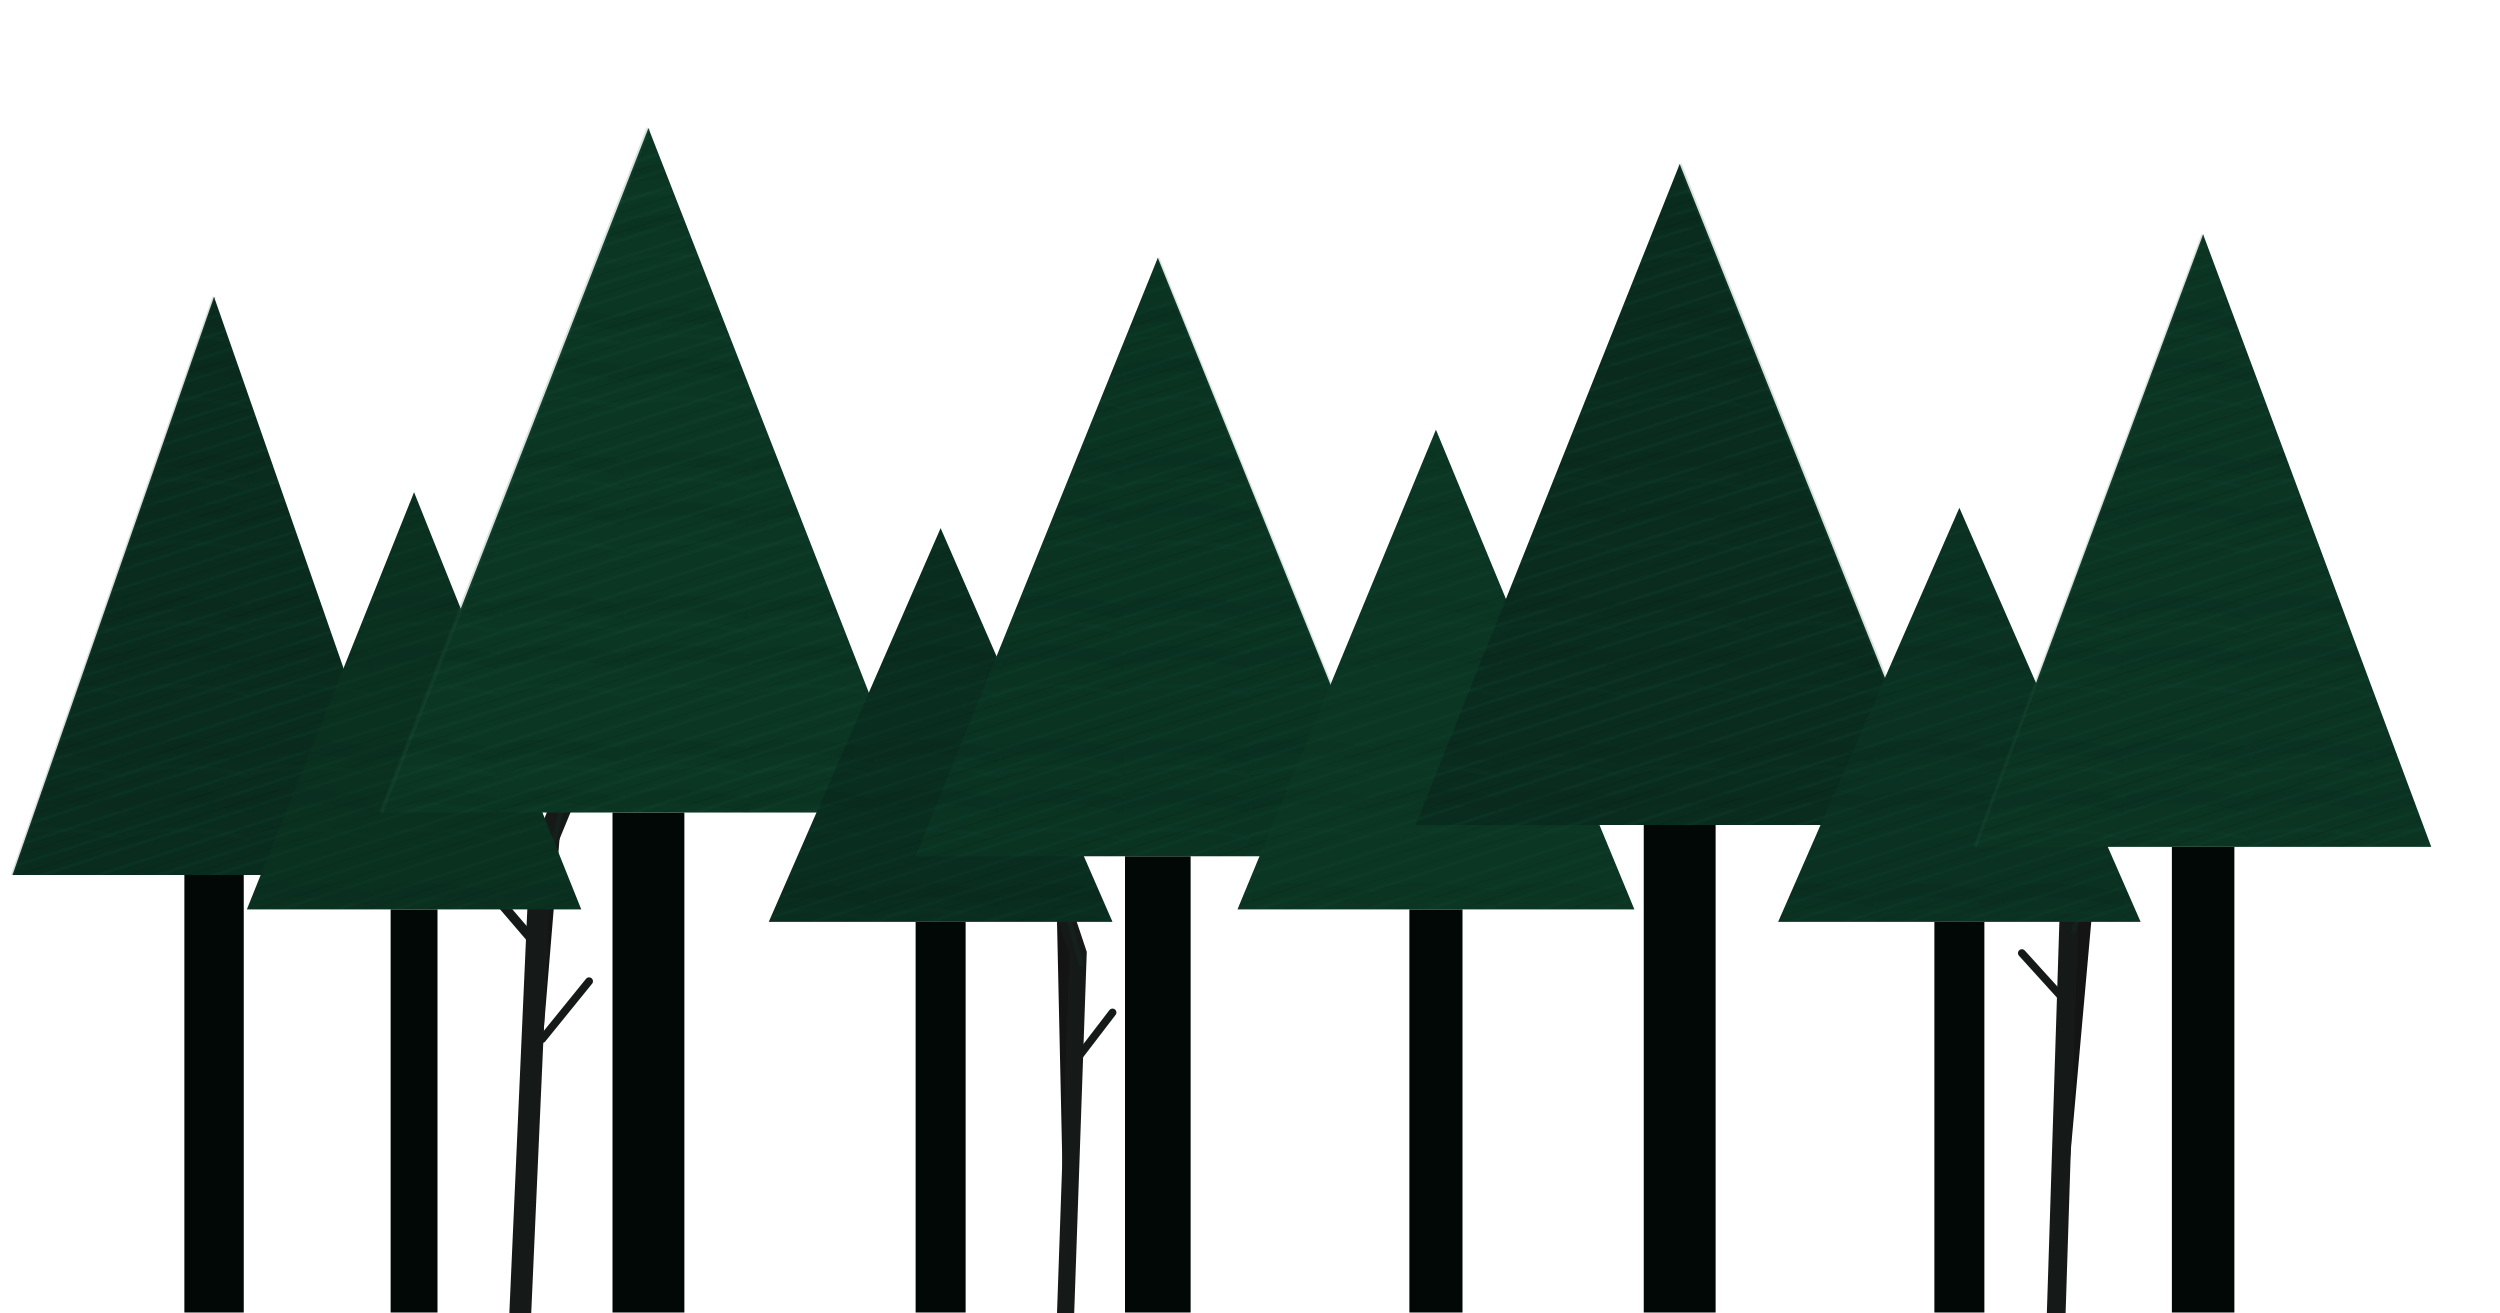
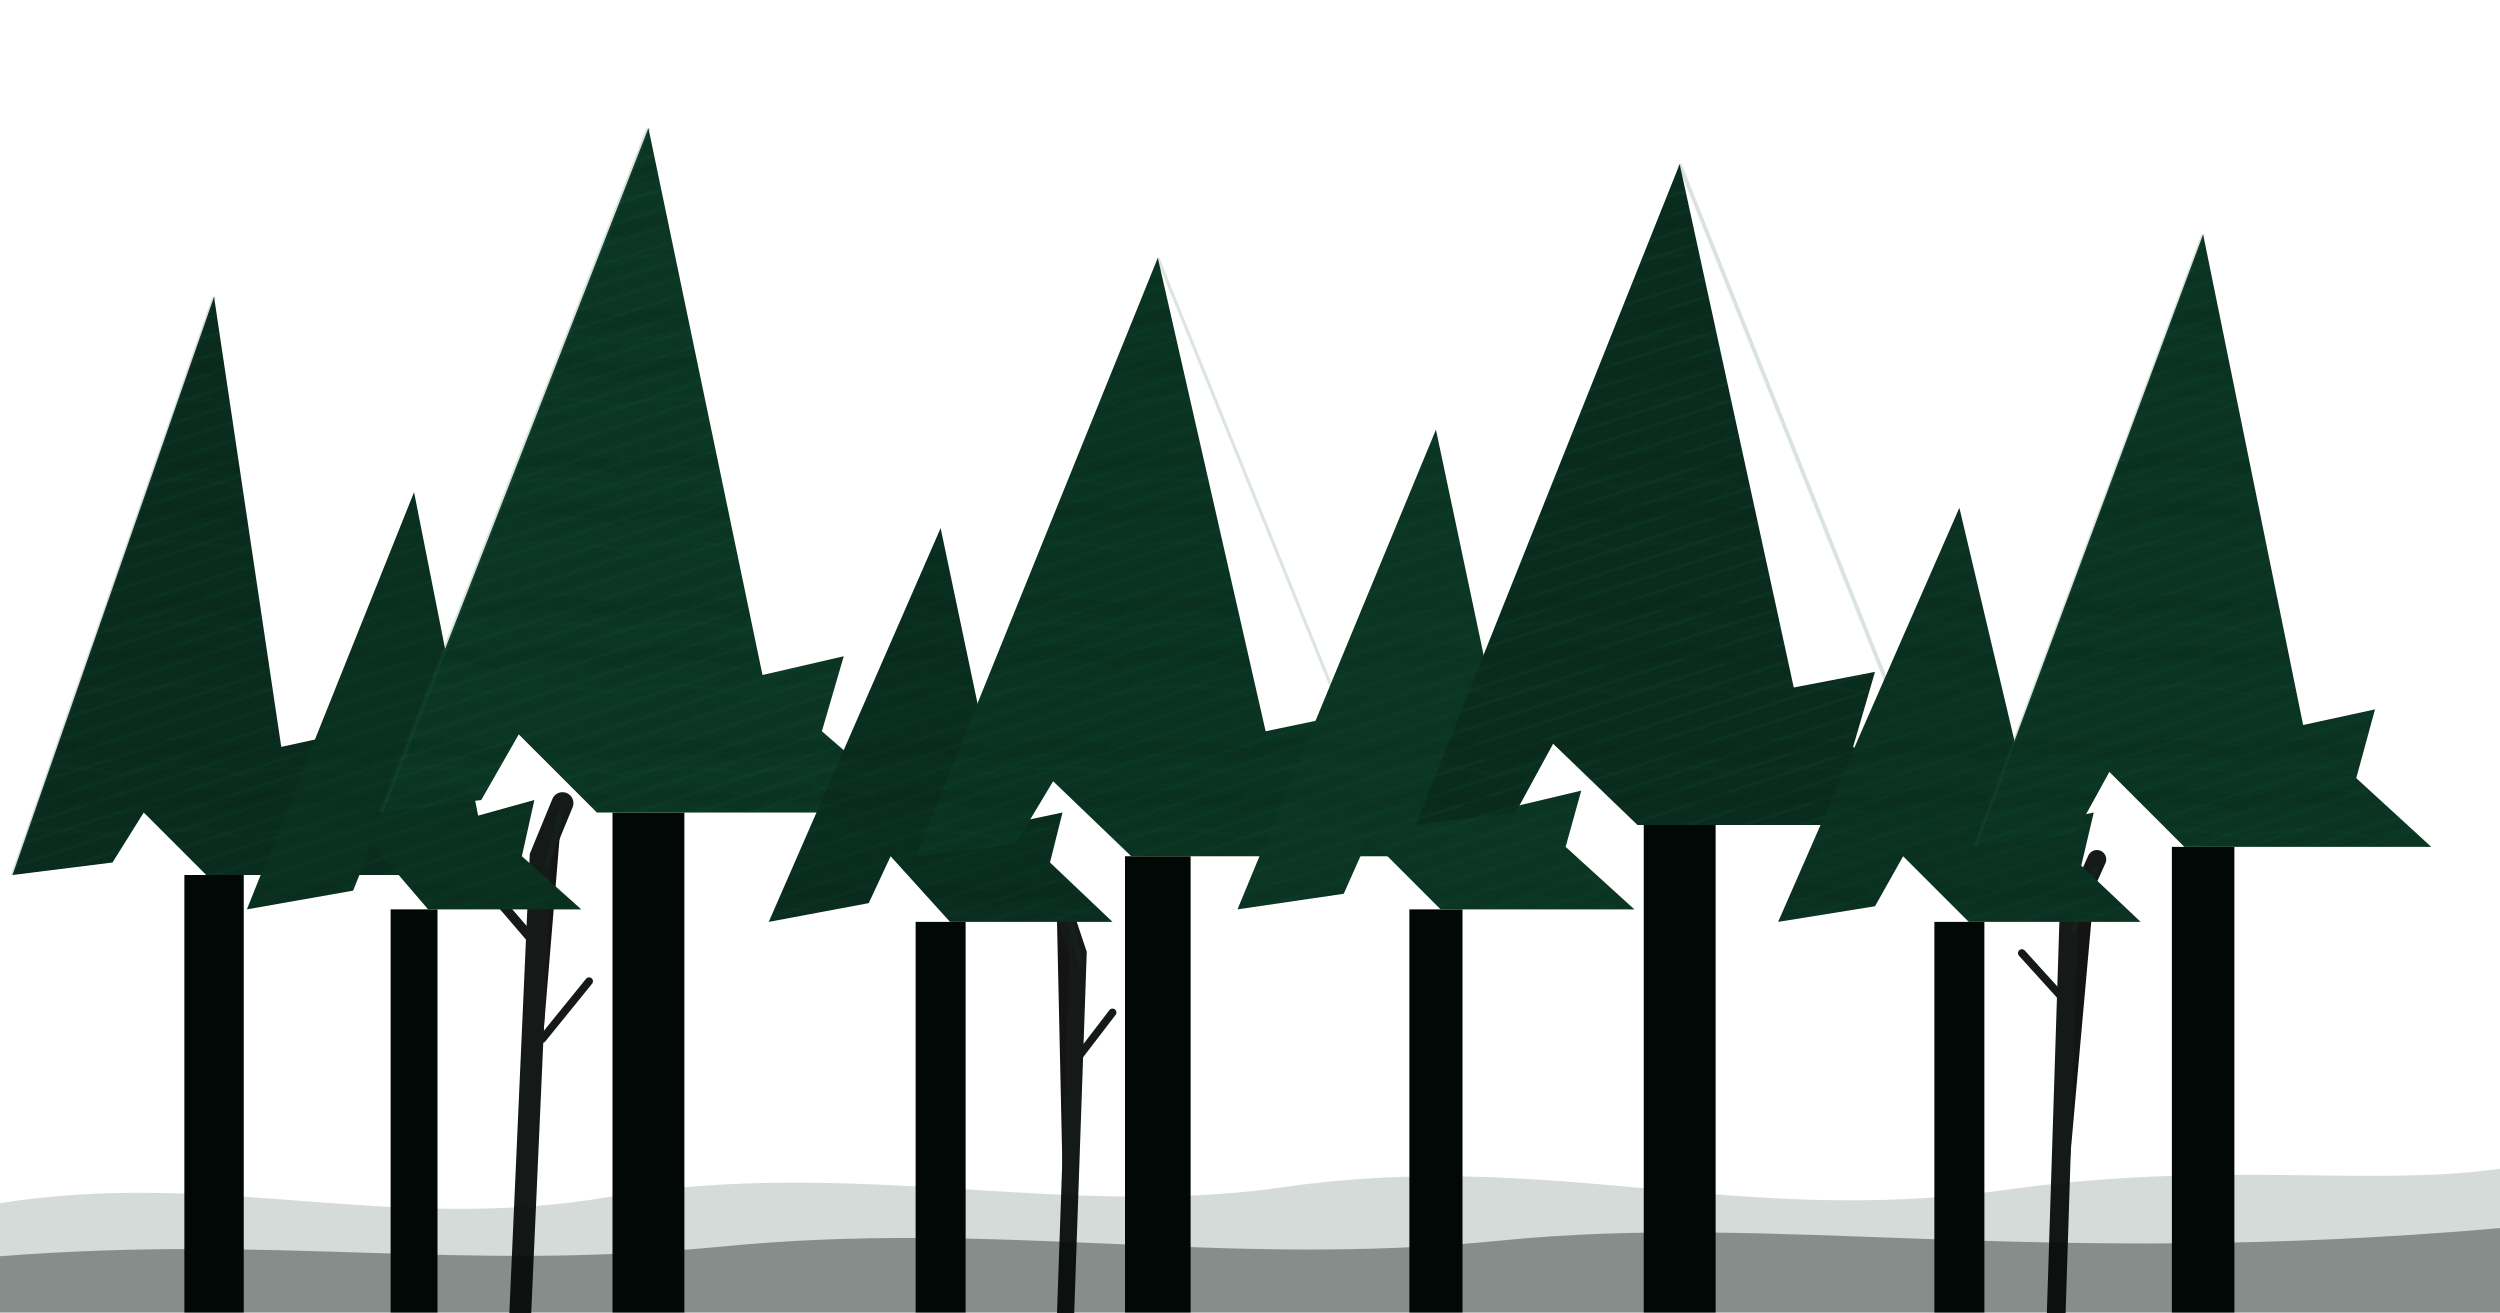
<svg xmlns="http://www.w3.org/2000/svg" viewBox="0 0 1600 840" preserveAspectRatio="none">
  <defs>
    <pattern id="needles-front" width="34" height="34" patternUnits="userSpaceOnUse" patternTransform="rotate(-18)">
      <path d="M0 8 H34 M0 20 H34 M0 31 H34" stroke="#176645" stroke-width="2" opacity="0.20" />
      <path d="M0 14 H34 M0 26 H34" stroke="#020a06" stroke-width="1" opacity="0.18" />
    </pattern>
    <pattern id="branch-shadow-front" width="80" height="92" patternUnits="userSpaceOnUse">
      <path d="M0 22 C18 16 42 16 80 24 M0 54 C26 47 54 49 80 56" fill="none" stroke="#020805" stroke-width="9" opacity="0.12" />
      <path d="M0 35 C30 28 58 31 80 37 M0 75 C24 69 52 70 80 77" fill="none" stroke="#1a6a49" stroke-width="3" opacity="0.08" />
    </pattern>
  </defs>
  <rect width="1600" height="840" fill="none" />
+   <path d="M0 770 C140 748 250 790 390 766 C545 740 680 780 820 760 C990 735 1110 785 1280 762 C1420 742 1515 760 1600 748 L1600 840 L0 840 Z" fill="#173728" opacity="0.18" />
+   <path d="M0 804 C180 790 290 814 460 798 C640 780 780 812 960 794 C1140 776 1300 812 1600 786 L1600 840 L0 840 Z" fill="#06100c" opacity="0.38" />
  <g stroke="#010604" stroke-linecap="round" opacity="0.92">
    <path d="M333 840 L346 548 L360 514" stroke-width="14" />
    <path d="M348 610 L318 575" stroke-width="6" />
    <path d="M347 665 L377 628" stroke-width="5" />
    <path d="M682 840 L690 610 L676 568" stroke-width="11" />
    <path d="M689 678 L712 648" stroke-width="5" />
    <path d="M1316 840 L1324 590 L1342 550" stroke-width="12" />
    <path d="M1323 642 L1294 610" stroke-width="5" />
  </g>
  <g stroke="#143f2e" stroke-linecap="round" opacity="0.18">
    <path d="M350 555 L359 520" stroke-width="3" />
    <path d="M692 617 L680 574" stroke-width="3" />
    <path d="M1327 596 L1341 556" stroke-width="3" />
  </g>
  <g>
    <rect x="118" y="560" width="38" height="280" fill="#010805" />
-     <polygon fill="#092c1e" points="137,190 8,560 266,560" />
-     <polygon fill="url(#needles-front)" opacity="0.48" points="137,190 8,560 266,560" />
-     <polygon fill="url(#branch-shadow-front)" opacity="0.44" points="137,190 8,560 266,560" />
+     <polygon fill="#092c1e" points="137,190 8,560 72,552 92,520 132,560 266,560 214,512 226,468 180,478" />
+     <polygon fill="url(#needles-front)" opacity="0.48" points="137,190 8,560 72,552 92,520 132,560 266,560 214,512 226,468 180,478" />
+     <polygon fill="url(#branch-shadow-front)" opacity="0.44" points="137,190 8,560 72,552 92,520 132,560 266,560 214,512 226,468 180,478" />
    <polyline points="137,190 8,560" fill="none" stroke="#214f3d" stroke-width="2" opacity="0.18" />
    <rect x="250" y="582" width="30" height="258" fill="#010805" />
-     <polygon fill="#0a3020" points="265,315 158,582 372,582" />
-     <polygon fill="url(#needles-front)" opacity="0.40" points="265,315 158,582 372,582" />
-     <polygon fill="url(#branch-shadow-front)" opacity="0.36" points="265,315 158,582 372,582" />
+     <polygon fill="#0a3020" points="265,315 158,582 226,570 238,540 274,582 372,582 334,548 342,512 306,522" />
+     <polygon fill="url(#needles-front)" opacity="0.40" points="265,315 158,582 226,570 238,540 274,582 372,582 334,548 342,512 306,522" />
+     <polygon fill="url(#branch-shadow-front)" opacity="0.36" points="265,315 158,582 226,570 238,540 274,582 372,582 334,548 342,512 306,522" />
    <rect x="392" y="520" width="46" height="320" fill="#010805" />
-     <polygon fill="#0b3624" points="415,82 244,520 586,520" />
-     <polygon fill="url(#needles-front)" opacity="0.50" points="415,82 244,520 586,520" />
-     <polygon fill="url(#branch-shadow-front)" opacity="0.46" points="415,82 244,520 586,520" />
+     <polygon fill="#0b3624" points="415,82 244,520 308,512 332,470 382,520 586,520 526,468 540,420 488,432" />
+     <polygon fill="url(#needles-front)" opacity="0.50" points="415,82 244,520 308,512 332,470 382,520 586,520 526,468 540,420 488,432" />
+     <polygon fill="url(#branch-shadow-front)" opacity="0.46" points="415,82 244,520 308,512 332,470 382,520 586,520 526,468 540,420 488,432" />
    <polyline points="415,82 244,520" fill="none" stroke="#28624a" stroke-width="2.5" opacity="0.18" />
    <rect x="586" y="590" width="32" height="250" fill="#010805" />
-     <polygon fill="#092d1f" points="602,338 492,590 712,590" />
-     <polygon fill="url(#needles-front)" opacity="0.38" points="602,338 492,590 712,590" />
-     <polygon fill="url(#branch-shadow-front)" opacity="0.34" points="602,338 492,590 712,590" />
+     <polygon fill="#092d1f" points="602,338 492,590 556,578 570,548 608,590 712,590 672,552 680,520 642,528" />
+     <polygon fill="url(#needles-front)" opacity="0.38" points="602,338 492,590 556,578 570,548 608,590 712,590 672,552 680,520 642,528" />
+     <polygon fill="url(#branch-shadow-front)" opacity="0.34" points="602,338 492,590 556,578 570,548 608,590 712,590 672,552 680,520 642,528" />
    <rect x="720" y="548" width="42" height="292" fill="#010805" />
-     <polygon fill="#0a3322" points="741,165 586,548 896,548" />
-     <polygon fill="url(#needles-front)" opacity="0.48" points="741,165 586,548 896,548" />
-     <polygon fill="url(#branch-shadow-front)" opacity="0.44" points="741,165 586,548 896,548" />
+     <polygon fill="#0a3322" points="741,165 586,548 650,540 674,500 724,548 896,548 846,502 858,458 810,468" />
+     <polygon fill="url(#needles-front)" opacity="0.48" points="741,165 586,548 650,540 674,500 724,548 896,548 846,502 858,458 810,468" />
+     <polygon fill="url(#branch-shadow-front)" opacity="0.44" points="741,165 586,548 650,540 674,500 724,548 896,548 846,502 858,458 810,468" />
    <polyline points="896,548 741,165" fill="none" stroke="#1f5a43" stroke-width="2" opacity="0.16" />
    <rect x="902" y="582" width="34" height="258" fill="#010805" />
-     <polygon fill="#0b3624" points="919,275 792,582 1046,582" />
-     <polygon fill="url(#needles-front)" opacity="0.42" points="919,275 792,582 1046,582" />
-     <polygon fill="url(#branch-shadow-front)" opacity="0.38" points="919,275 792,582 1046,582" />
+     <polygon fill="#0b3624" points="919,275 792,582 860,572 876,536 922,582 1046,582 1002,542 1012,506 970,516" />
+     <polygon fill="url(#needles-front)" opacity="0.42" points="919,275 792,582 860,572 876,536 922,582 1046,582 1002,542 1012,506 970,516" />
+     <polygon fill="url(#branch-shadow-front)" opacity="0.38" points="919,275 792,582 860,572 876,536 922,582 1046,582 1002,542 1012,506 970,516" />
    <rect x="1052" y="528" width="46" height="312" fill="#010805" />
-     <polygon fill="#092c1e" points="1075,105 906,528 1244,528" />
-     <polygon fill="url(#needles-front)" opacity="0.50" points="1075,105 906,528 1244,528" />
-     <polygon fill="url(#branch-shadow-front)" opacity="0.46" points="1075,105 906,528 1244,528" />
+     <polygon fill="#092c1e" points="1075,105 906,528 970,520 994,476 1048,528 1244,528 1186,478 1200,430 1148,440" />
+     <polygon fill="url(#needles-front)" opacity="0.50" points="1075,105 906,528 970,520 994,476 1048,528 1244,528 1186,478 1200,430 1148,440" />
+     <polygon fill="url(#branch-shadow-front)" opacity="0.46" points="1075,105 906,528 970,520 994,476 1048,528 1244,528 1186,478 1200,430 1148,440" />
    <polyline points="1244,528 1075,105" fill="none" stroke="#245a43" stroke-width="2.5" opacity="0.17" />
    <rect x="1238" y="590" width="32" height="250" fill="#010805" />
-     <polygon fill="#0a3121" points="1254,325 1138,590 1370,590" />
-     <polygon fill="url(#needles-front)" opacity="0.40" points="1254,325 1138,590 1370,590" />
-     <polygon fill="url(#branch-shadow-front)" opacity="0.34" points="1254,325 1138,590 1370,590" />
+     <polygon fill="#0a3121" points="1254,325 1138,590 1200,580 1218,548 1260,590 1370,590 1332,554 1340,520 1302,528" />
+     <polygon fill="url(#needles-front)" opacity="0.40" points="1254,325 1138,590 1200,580 1218,548 1260,590 1370,590 1332,554 1340,520 1302,528" />
+     <polygon fill="url(#branch-shadow-front)" opacity="0.34" points="1254,325 1138,590 1200,580 1218,548 1260,590 1370,590 1332,554 1340,520 1302,528" />
    <rect x="1390" y="542" width="40" height="298" fill="#010805" />
-     <polygon fill="#0b3423" points="1410,150 1264,542 1556,542" />
-     <polygon fill="url(#needles-front)" opacity="0.48" points="1410,150 1264,542 1556,542" />
-     <polygon fill="url(#branch-shadow-front)" opacity="0.44" points="1410,150 1264,542 1556,542" />
+     <polygon fill="#0b3423" points="1410,150 1264,542 1328,534 1350,494 1398,542 1556,542 1508,498 1520,454 1474,464" />
+     <polygon fill="url(#needles-front)" opacity="0.48" points="1410,150 1264,542 1328,534 1350,494 1398,542 1556,542 1508,498 1520,454 1474,464" />
+     <polygon fill="url(#branch-shadow-front)" opacity="0.44" points="1410,150 1264,542 1328,534 1350,494 1398,542 1556,542 1508,498 1520,454 1474,464" />
    <polyline points="1410,150 1264,542" fill="none" stroke="#265e47" stroke-width="2" opacity="0.18" />
  </g>
</svg>
